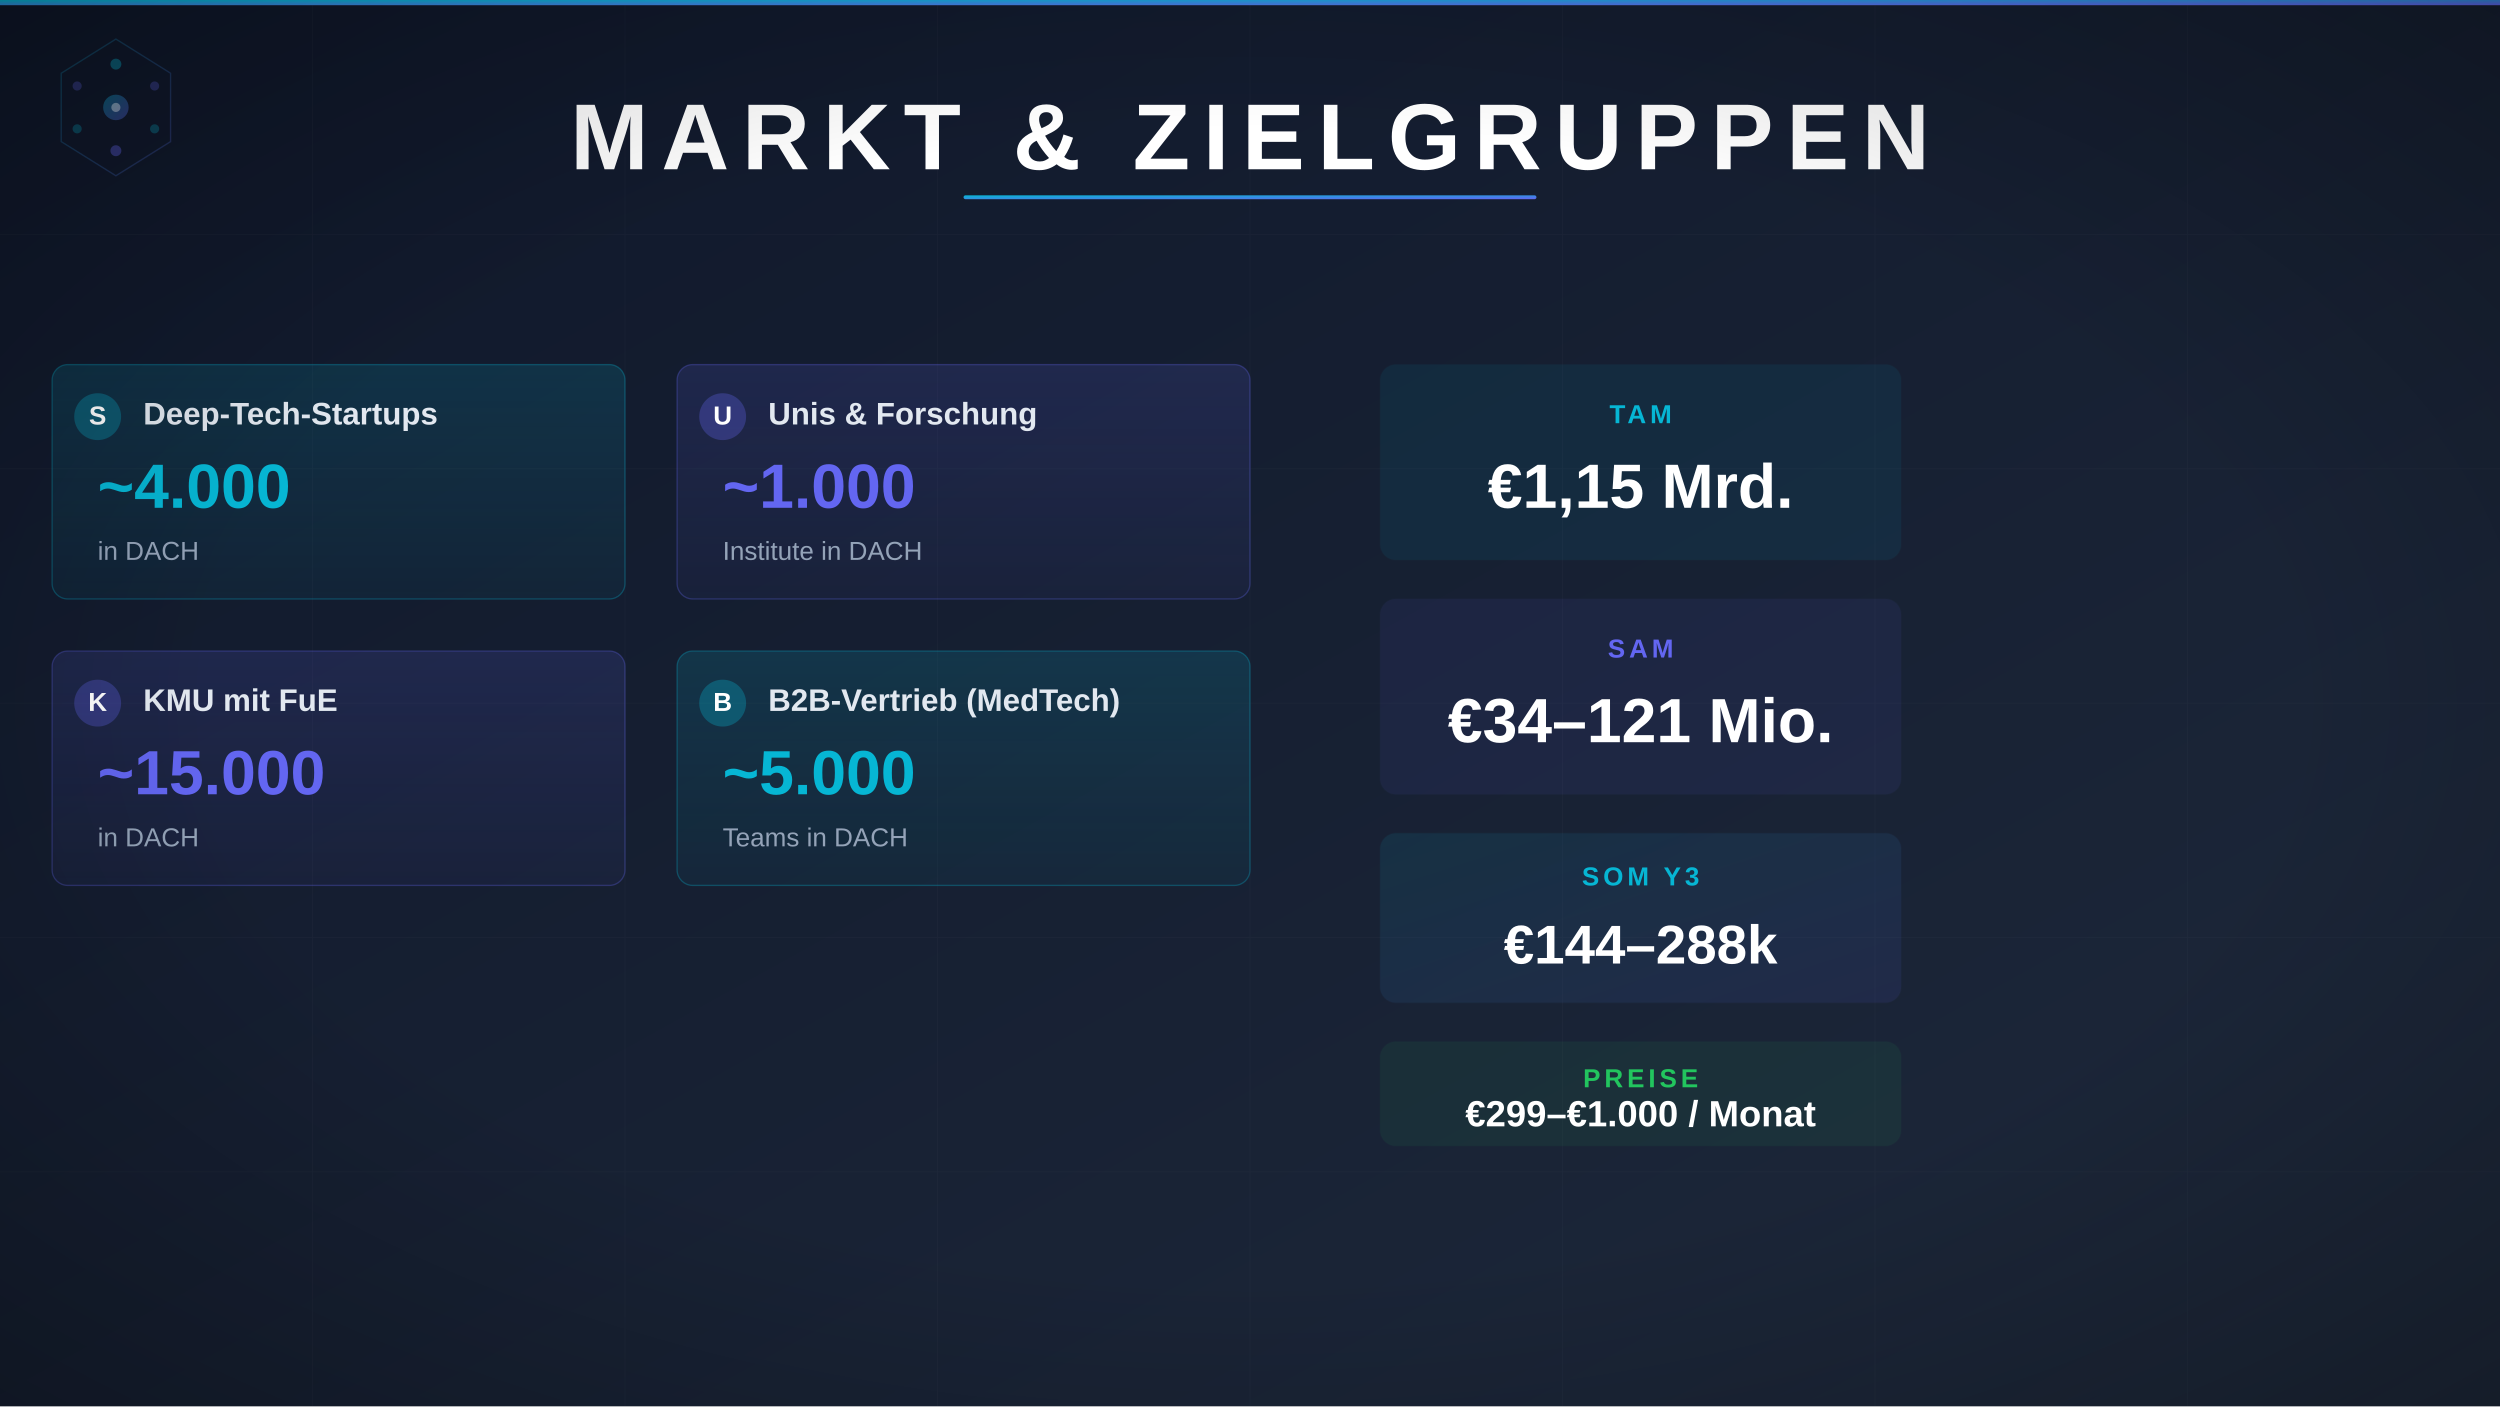
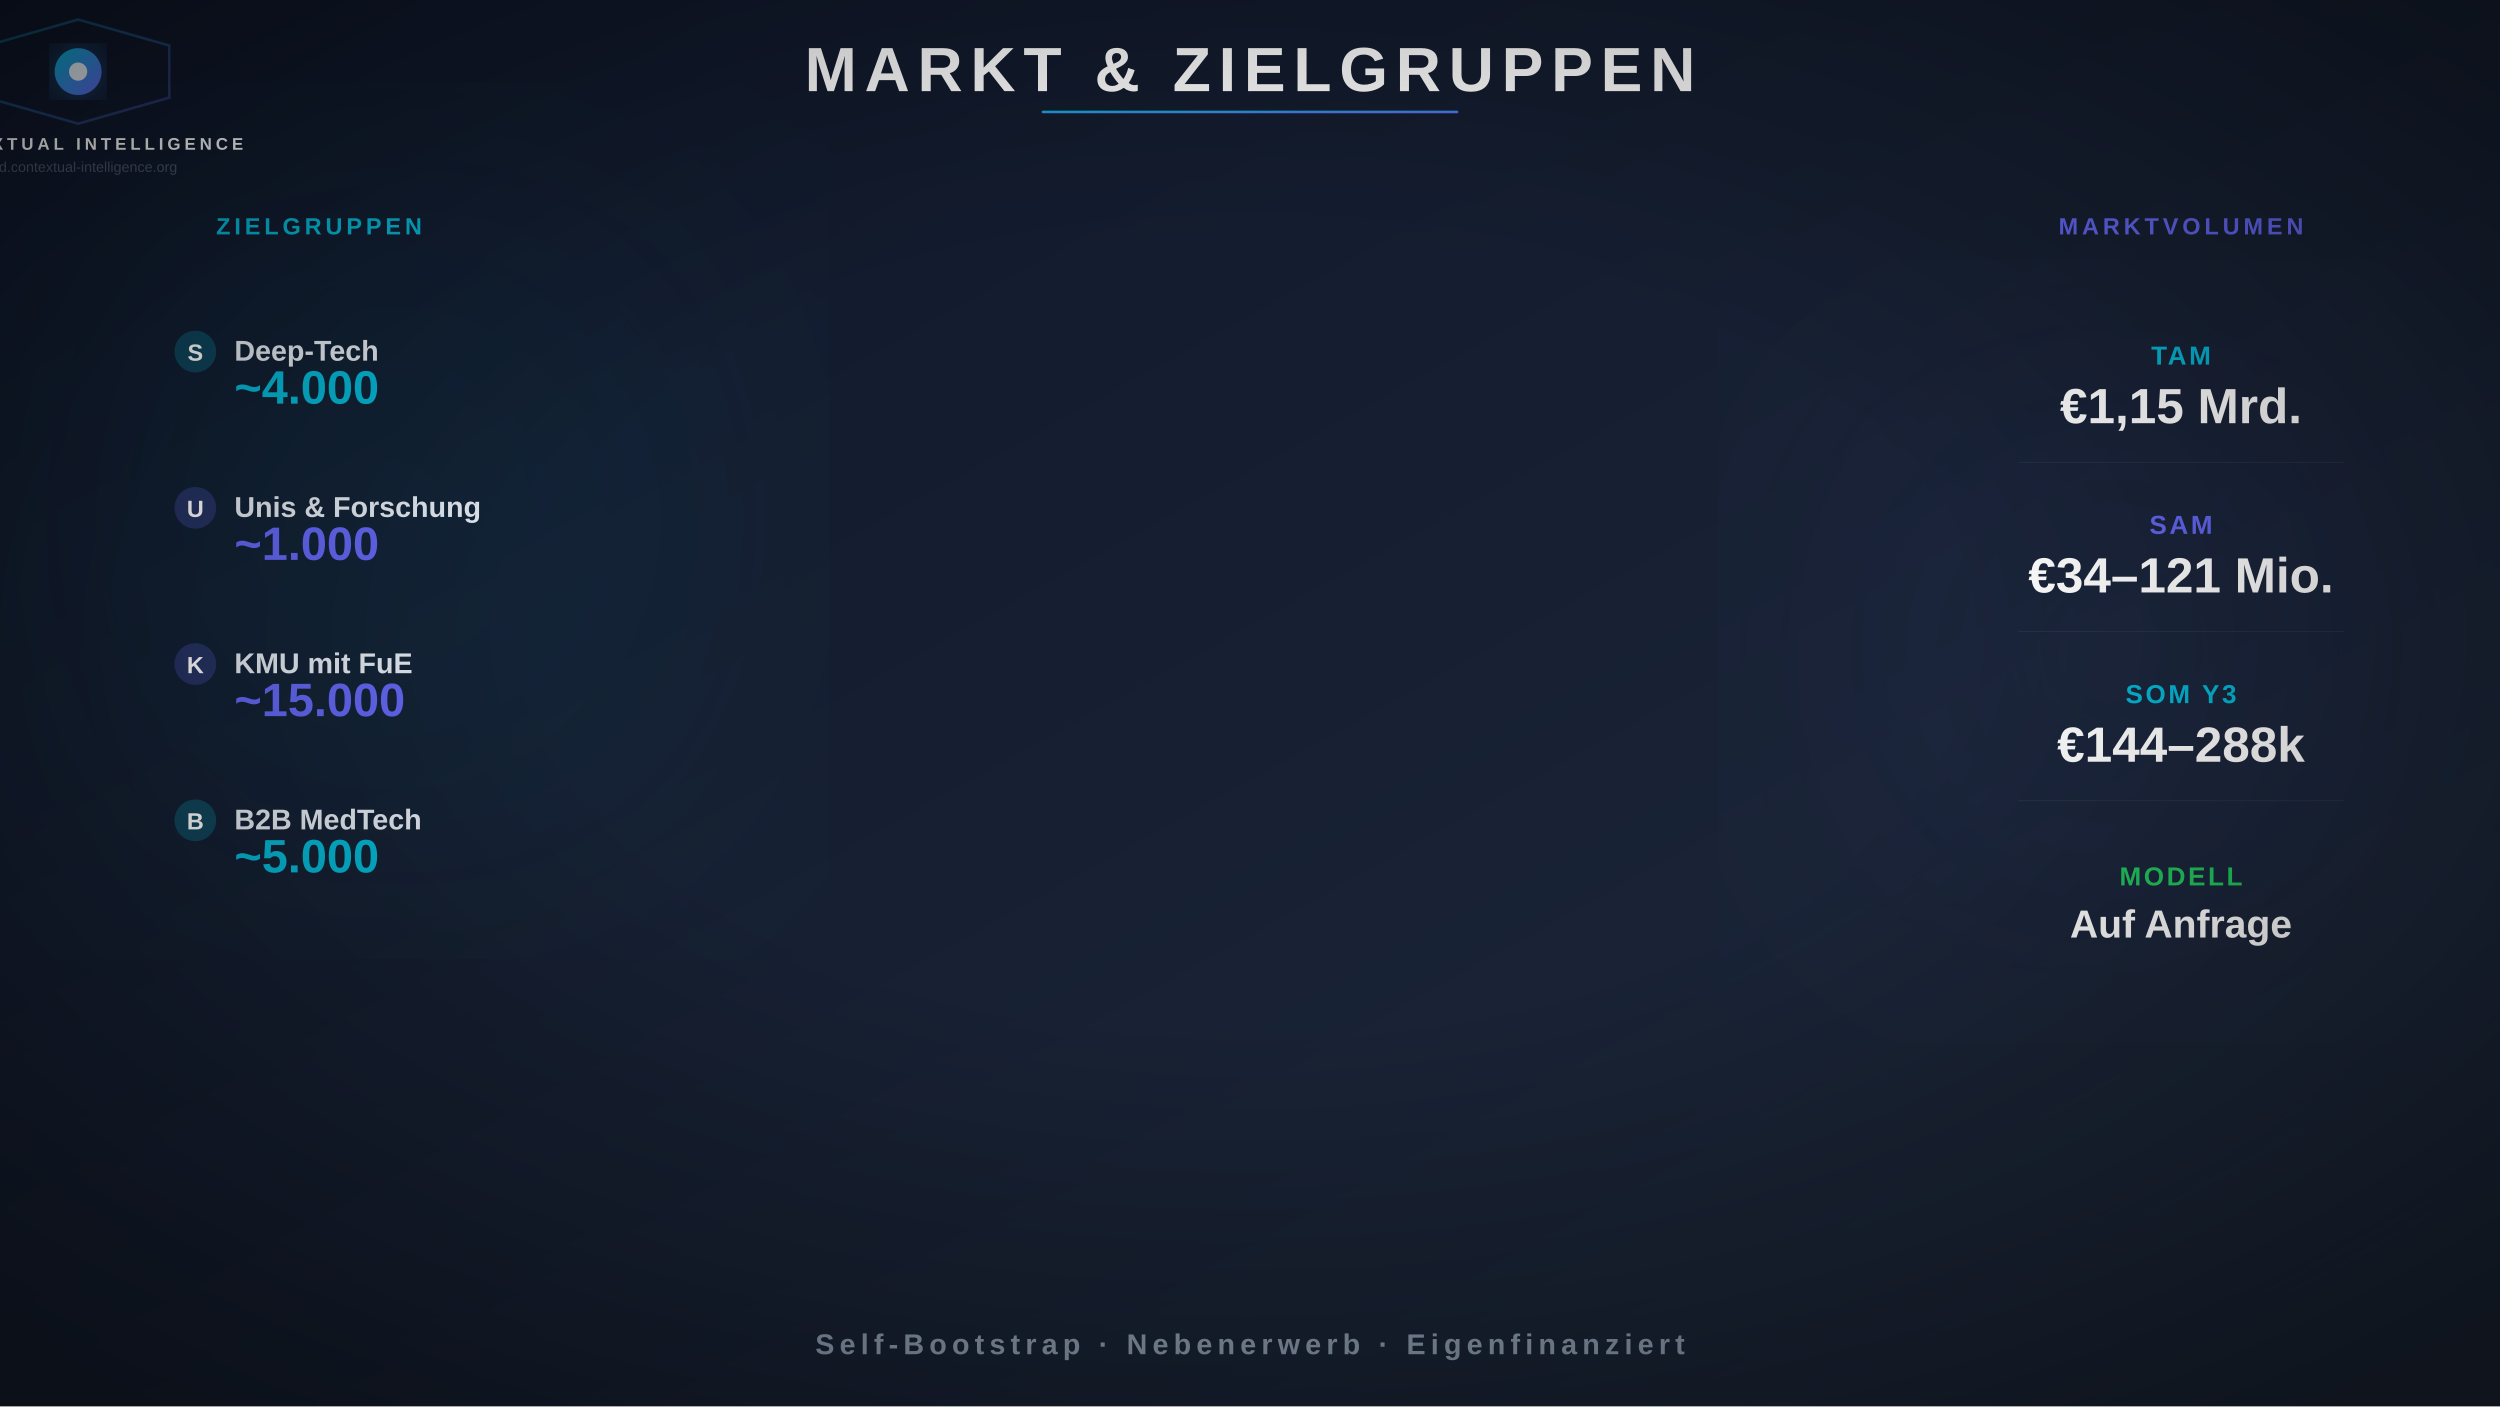
<svg xmlns="http://www.w3.org/2000/svg" viewBox="0 0 1920 1080" width="1920" height="1080">
  <defs>
    <linearGradient id="bg" x1="0%" y1="0%" x2="100%" y2="100%">
      <stop offset="0%" stop-color="#0f172a" />
      <stop offset="100%" stop-color="#1e293b" />
    </linearGradient>
    <linearGradient id="accent" x1="0%" y1="0%" x2="100%" y2="100%">
      <stop offset="0%" stop-color="#06b6d4" />
      <stop offset="100%" stop-color="#6366f1" />
    </linearGradient>
-     <linearGradient id="cardLight" x1="0%" y1="0%" x2="0%" y2="100%">
-       <stop offset="0%" stop-color="#06b6d4" stop-opacity="0.15" />
-       <stop offset="100%" stop-color="#06b6d4" stop-opacity="0.05" />
-     </linearGradient>
-     <linearGradient id="cardDark" x1="0%" y1="0%" x2="0%" y2="100%">
-       <stop offset="0%" stop-color="#6366f1" stop-opacity="0.15" />
-       <stop offset="100%" stop-color="#6366f1" stop-opacity="0.05" />
-     </linearGradient>
+     <filter id="bgBlur">
+       <feGaussianBlur stdDeviation="120" />
+     </filter>
    <filter id="glow">
-       <feGaussianBlur stdDeviation="6" result="b" />
+       <feGaussianBlur stdDeviation="20" result="b" />
      <feMerge>
        <feMergeNode in="b" />
        <feMergeNode in="SourceGraphic" />
      </feMerge>
    </filter>
-     <radialGradient id="vignette" cx="50%" cy="50%" r="75%">
-       <stop offset="55%" stop-color="#000" stop-opacity="0" />
-       <stop offset="100%" stop-color="#000" stop-opacity="0.35" />
+     <radialGradient id="vignette" cx="50%" cy="45%" r="70%">
+       <stop offset="40%" stop-color="#000" stop-opacity="0" />
+       <stop offset="100%" stop-color="#000" stop-opacity="0.5" />
    </radialGradient>
  </defs>
  <rect width="1920" height="1080" fill="url(#bg)" />
-   <g opacity="0.03" stroke="#ffffff" stroke-width="0.5">
-     <line x1="0" y1="180" x2="1920" y2="180" />
-     <line x1="0" y1="360" x2="1920" y2="360" />
-     <line x1="0" y1="540" x2="1920" y2="540" />
-     <line x1="0" y1="720" x2="1920" y2="720" />
-     <line x1="0" y1="900" x2="1920" y2="900" />
-     <line x1="240" y1="0" x2="240" y2="1080" />
-     <line x1="480" y1="0" x2="480" y2="1080" />
-     <line x1="720" y1="0" x2="720" y2="1080" />
-     <line x1="960" y1="0" x2="960" y2="1080" />
-     <line x1="1200" y1="0" x2="1200" y2="1080" />
-     <line x1="1440" y1="0" x2="1440" y2="1080" />
-     <line x1="1680" y1="0" x2="1680" y2="1080" />
+   <circle cx="300" cy="400" r="280" fill="#06b6d4" opacity="0.05" filter="url(#bgBlur)" />
+   <circle cx="1620" cy="500" r="250" fill="#6366f1" opacity="0.04" filter="url(#bgBlur)" />
+   <g transform="translate(60, 55)">
+     <polygon points="0,-40 70,-20 70,20 0,40 -70,20 -70,-20" fill="none" stroke="url(#accent)" stroke-width="2" opacity="0.35" />
+     <circle cx="0" cy="0" r="18" fill="url(#accent)" filter="url(#glow)" />
+     <circle cx="0" cy="0" r="7" fill="#ffffff" opacity="0.9" />
  </g>
-   <rect x="0" y="0" width="1920" height="4" fill="url(#accent)" />
-   <g transform="translate(40, 30) scale(0.35)">
-     <polygon points="140,0 260,75 260,225 140,300 20,225 20,75" fill="none" stroke="url(#accent)" stroke-width="3" opacity="0.25" />
-     <circle cx="140" cy="150" r="28" fill="url(#accent)" opacity="0.4" />
-     <circle cx="140" cy="150" r="10" fill="#ffffff" opacity="0.4" />
-     <circle cx="140" cy="55" r="12" fill="#06b6d4" opacity="0.4" />
-     <circle cx="225" cy="103" r="10" fill="#6366f1" opacity="0.3" />
-     <circle cx="225" cy="197" r="10" fill="#06b6d4" opacity="0.3" />
-     <circle cx="140" cy="245" r="12" fill="#6366f1" opacity="0.4" />
-     <circle cx="55" cy="197" r="10" fill="#06b6d4" opacity="0.3" />
-     <circle cx="55" cy="103" r="10" fill="#6366f1" opacity="0.3" />
-   </g>
-   <text x="960" y="130" font-family="'Segoe UI','Helvetica Neue',Arial,sans-serif" font-size="72" font-weight="700" fill="#ffffff" letter-spacing="10" text-anchor="middle">MARKT &amp; ZIELGRUPPEN</text>
-   <rect x="740" y="150" width="440" height="3" fill="url(#accent)" rx="1.5" />
-   <rect x="40" y="280" width="440" height="180" rx="12" fill="url(#cardLight)" stroke="#06b6d4" stroke-width="1" stroke-opacity="0.3" />
-   <circle cx="75" cy="320" r="18" fill="#06b6d4" opacity="0.3" />
-   <text x="75" y="326" font-family="'Segoe UI','Helvetica Neue',Arial,sans-serif" font-size="20" fill="#ffffff" text-anchor="middle" font-weight="700">S</text>
-   <text x="110" y="326" font-family="'Segoe UI','Helvetica Neue',Arial,sans-serif" font-size="24" font-weight="600" fill="#e2e8f0">Deep-Tech-Startups</text>
-   <text x="75" y="390" font-family="'Segoe UI','Helvetica Neue',Arial,sans-serif" font-size="48" font-weight="700" fill="#06b6d4">~4.000</text>
-   <text x="75" y="430" font-family="'Segoe UI','Helvetica Neue',Arial,sans-serif" font-size="20" fill="#94a3b8">in DACH</text>
-   <rect x="520" y="280" width="440" height="180" rx="12" fill="url(#cardDark)" stroke="#6366f1" stroke-width="1" stroke-opacity="0.3" />
-   <circle cx="555" cy="320" r="18" fill="#6366f1" opacity="0.3" />
-   <text x="555" y="326" font-family="'Segoe UI','Helvetica Neue',Arial,sans-serif" font-size="20" fill="#ffffff" text-anchor="middle" font-weight="700">U</text>
-   <text x="590" y="326" font-family="'Segoe UI','Helvetica Neue',Arial,sans-serif" font-size="24" font-weight="600" fill="#e2e8f0">Unis &amp; Forschung</text>
-   <text x="555" y="390" font-family="'Segoe UI','Helvetica Neue',Arial,sans-serif" font-size="48" font-weight="700" fill="#6366f1">~1.000</text>
-   <text x="555" y="430" font-family="'Segoe UI','Helvetica Neue',Arial,sans-serif" font-size="20" fill="#94a3b8">Institute in DACH</text>
-   <rect x="40" y="500" width="440" height="180" rx="12" fill="url(#cardDark)" stroke="#6366f1" stroke-width="1" stroke-opacity="0.3" />
-   <circle cx="75" cy="540" r="18" fill="#6366f1" opacity="0.3" />
-   <text x="75" y="546" font-family="'Segoe UI','Helvetica Neue',Arial,sans-serif" font-size="20" fill="#ffffff" text-anchor="middle" font-weight="700">K</text>
-   <text x="110" y="546" font-family="'Segoe UI','Helvetica Neue',Arial,sans-serif" font-size="24" font-weight="600" fill="#e2e8f0">KMU mit FuE</text>
-   <text x="75" y="610" font-family="'Segoe UI','Helvetica Neue',Arial,sans-serif" font-size="48" font-weight="700" fill="#6366f1">~15.000</text>
-   <text x="75" y="650" font-family="'Segoe UI','Helvetica Neue',Arial,sans-serif" font-size="20" fill="#94a3b8">in DACH</text>
-   <rect x="520" y="500" width="440" height="180" rx="12" fill="url(#cardLight)" stroke="#06b6d4" stroke-width="1" stroke-opacity="0.3" />
-   <circle cx="555" cy="540" r="18" fill="#06b6d4" opacity="0.3" />
-   <text x="555" y="546" font-family="'Segoe UI','Helvetica Neue',Arial,sans-serif" font-size="20" fill="#ffffff" text-anchor="middle" font-weight="700">B</text>
-   <text x="590" y="546" font-family="'Segoe UI','Helvetica Neue',Arial,sans-serif" font-size="24" font-weight="600" fill="#e2e8f0">B2B-Vertrieb (MedTech)</text>
-   <text x="555" y="610" font-family="'Segoe UI','Helvetica Neue',Arial,sans-serif" font-size="48" font-weight="700" fill="#06b6d4">~5.000</text>
-   <text x="555" y="650" font-family="'Segoe UI','Helvetica Neue',Arial,sans-serif" font-size="20" fill="#94a3b8">Teams in DACH</text>
-   <rect x="1060" y="280" width="400" height="150" rx="12" fill="#06b6d4" opacity="0.08" stroke="#06b6d4" stroke-width="1" stroke-opacity="0.3" />
-   <text x="1260" y="325" font-family="'Segoe UI','Helvetica Neue',Arial,sans-serif" font-size="20" font-weight="700" fill="#06b6d4" text-anchor="middle" letter-spacing="3">TAM</text>
-   <text x="1260" y="390" font-family="'Segoe UI','Helvetica Neue',Arial,sans-serif" font-size="48" font-weight="700" fill="#ffffff" text-anchor="middle">€1,15 Mrd.</text>
-   <rect x="1060" y="460" width="400" height="150" rx="12" fill="#6366f1" opacity="0.08" stroke="#6366f1" stroke-width="1" stroke-opacity="0.3" />
-   <text x="1260" y="505" font-family="'Segoe UI','Helvetica Neue',Arial,sans-serif" font-size="20" font-weight="700" fill="#6366f1" text-anchor="middle" letter-spacing="3">SAM</text>
-   <text x="1260" y="570" font-family="'Segoe UI','Helvetica Neue',Arial,sans-serif" font-size="48" font-weight="700" fill="#ffffff" text-anchor="middle">€34–121 Mio.</text>
-   <rect x="1060" y="640" width="400" height="130" rx="12" fill="url(#accent)" opacity="0.1" stroke="url(#accent)" stroke-width="1" stroke-opacity="0.3" />
-   <text x="1260" y="680" font-family="'Segoe UI','Helvetica Neue',Arial,sans-serif" font-size="20" font-weight="700" fill="#06b6d4" text-anchor="middle" letter-spacing="3">SOM Y3</text>
-   <text x="1260" y="740" font-family="'Segoe UI','Helvetica Neue',Arial,sans-serif" font-size="42" font-weight="700" fill="#ffffff" text-anchor="middle">€144–288k</text>
-   <rect x="1060" y="800" width="400" height="80" rx="12" fill="#22c55e" opacity="0.08" stroke="#22c55e" stroke-width="1" stroke-opacity="0.3" />
-   <text x="1260" y="835" font-family="'Segoe UI','Helvetica Neue',Arial,sans-serif" font-size="20" font-weight="700" fill="#22c55e" text-anchor="middle" letter-spacing="3">PREISE</text>
-   <text x="1260" y="865" font-family="'Segoe UI','Helvetica Neue',Arial,sans-serif" font-size="28" font-weight="700" fill="#ffffff" text-anchor="middle">€299–€1.000 / Monat</text>
+   <text x="60" y="115" font-family="'Segoe UI','Helvetica Neue',Arial,sans-serif" font-size="13" font-weight="700" fill="#ffffff" letter-spacing="3" text-anchor="middle">CONTEXTUAL INTELLIGENCE</text>
+   <text x="60" y="132" font-family="'Segoe UI',Arial,sans-serif" font-size="11" fill="#475569" text-anchor="middle">orsd.contextual-intelligence.org</text>
+   <text x="960" y="70" font-family="'Segoe UI','Helvetica Neue',Arial,sans-serif" font-size="48" font-weight="700" fill="#ffffff" letter-spacing="6" text-anchor="middle">MARKT &amp; ZIELGRUPPEN</text>
+   <rect x="800" y="85" width="320" height="2" fill="url(#accent)" rx="1" />
+   <line x1="420" y1="120" x2="420" y2="1000" stroke="url(#accent)" stroke-width="1" opacity="0.08" />
+   <line x1="1500" y1="120" x2="1500" y2="1000" stroke="url(#accent)" stroke-width="1" opacity="0.08" />
+   <text x="245" y="180" font-family="'Segoe UI',Arial,sans-serif" font-size="18" font-weight="700" fill="#06b6d4" letter-spacing="3" text-anchor="middle">ZIELGRUPPEN</text>
+   <circle cx="150" cy="270" r="16" fill="#06b6d4" opacity="0.25" />
+   <text x="150" y="277" font-family="'Segoe UI',Arial,sans-serif" font-size="18" fill="#fff" text-anchor="middle" font-weight="700">S</text>
+   <text x="180" y="277" font-family="'Segoe UI',Arial,sans-serif" font-size="22" font-weight="600" fill="#e2e8f0">Deep-Tech</text>
+   <text x="180" y="310" font-family="'Segoe UI',Arial,sans-serif" font-size="36" font-weight="700" fill="#06b6d4">~4.000</text>
+   <circle cx="150" cy="390" r="16" fill="#6366f1" opacity="0.25" />
+   <text x="150" y="397" font-family="'Segoe UI',Arial,sans-serif" font-size="18" fill="#fff" text-anchor="middle" font-weight="700">U</text>
+   <text x="180" y="397" font-family="'Segoe UI',Arial,sans-serif" font-size="22" font-weight="600" fill="#e2e8f0">Unis &amp; Forschung</text>
+   <text x="180" y="430" font-family="'Segoe UI',Arial,sans-serif" font-size="36" font-weight="700" fill="#6366f1">~1.000</text>
+   <circle cx="150" cy="510" r="16" fill="#6366f1" opacity="0.25" />
+   <text x="150" y="517" font-family="'Segoe UI',Arial,sans-serif" font-size="18" fill="#fff" text-anchor="middle" font-weight="700">K</text>
+   <text x="180" y="517" font-family="'Segoe UI',Arial,sans-serif" font-size="22" font-weight="600" fill="#e2e8f0">KMU mit FuE</text>
+   <text x="180" y="550" font-family="'Segoe UI',Arial,sans-serif" font-size="36" font-weight="700" fill="#6366f1">~15.000</text>
+   <circle cx="150" cy="630" r="16" fill="#06b6d4" opacity="0.25" />
+   <text x="150" y="637" font-family="'Segoe UI',Arial,sans-serif" font-size="18" fill="#fff" text-anchor="middle" font-weight="700">B</text>
+   <text x="180" y="637" font-family="'Segoe UI',Arial,sans-serif" font-size="22" font-weight="600" fill="#e2e8f0">B2B MedTech</text>
+   <text x="180" y="670" font-family="'Segoe UI',Arial,sans-serif" font-size="36" font-weight="700" fill="#06b6d4">~5.000</text>
+   <text x="1675" y="180" font-family="'Segoe UI',Arial,sans-serif" font-size="18" font-weight="700" fill="#6366f1" letter-spacing="3" text-anchor="middle">MARKTVOLUMEN</text>
+   <text x="1675" y="280" font-family="'Segoe UI',Arial,sans-serif" font-size="20" font-weight="700" fill="#06b6d4" letter-spacing="2" text-anchor="middle">TAM</text>
+   <text x="1675" y="325" font-family="'Segoe UI',Arial,sans-serif" font-size="38" font-weight="700" fill="#ffffff" text-anchor="middle">€1,15 Mrd.</text>
+   <line x1="1550" y1="355" x2="1800" y2="355" stroke="#475569" stroke-width="0.5" opacity="0.4" />
+   <text x="1675" y="410" font-family="'Segoe UI',Arial,sans-serif" font-size="20" font-weight="700" fill="#6366f1" letter-spacing="2" text-anchor="middle">SAM</text>
+   <text x="1675" y="455" font-family="'Segoe UI',Arial,sans-serif" font-size="38" font-weight="700" fill="#ffffff" text-anchor="middle">€34–121 Mio.</text>
+   <line x1="1550" y1="485" x2="1800" y2="485" stroke="#475569" stroke-width="0.5" opacity="0.4" />
+   <text x="1675" y="540" font-family="'Segoe UI',Arial,sans-serif" font-size="20" font-weight="700" fill="#06b6d4" letter-spacing="2" text-anchor="middle">SOM Y3</text>
+   <text x="1675" y="585" font-family="'Segoe UI',Arial,sans-serif" font-size="38" font-weight="700" fill="#ffffff" text-anchor="middle">€144–288k</text>
+   <line x1="1550" y1="615" x2="1800" y2="615" stroke="#475569" stroke-width="0.5" opacity="0.4" />
+   <text x="1675" y="680" font-family="'Segoe UI',Arial,sans-serif" font-size="20" font-weight="700" fill="#22c55e" letter-spacing="2" text-anchor="middle">MODELL</text>
+   <text x="1675" y="720" font-family="'Segoe UI',Arial,sans-serif" font-size="30" font-weight="700" fill="#ffffff" text-anchor="middle">Auf Anfrage</text>
+   <text x="960" y="1040" font-family="'Segoe UI','Helvetica Neue',Arial,sans-serif" font-size="22" font-weight="600" fill="#94a3b8" text-anchor="middle" letter-spacing="4">Self-Bootstrap · Nebenerwerb · Eigenfinanziert</text>
  <rect width="1920" height="1080" fill="url(#vignette)" pointer-events="none" />
</svg>
